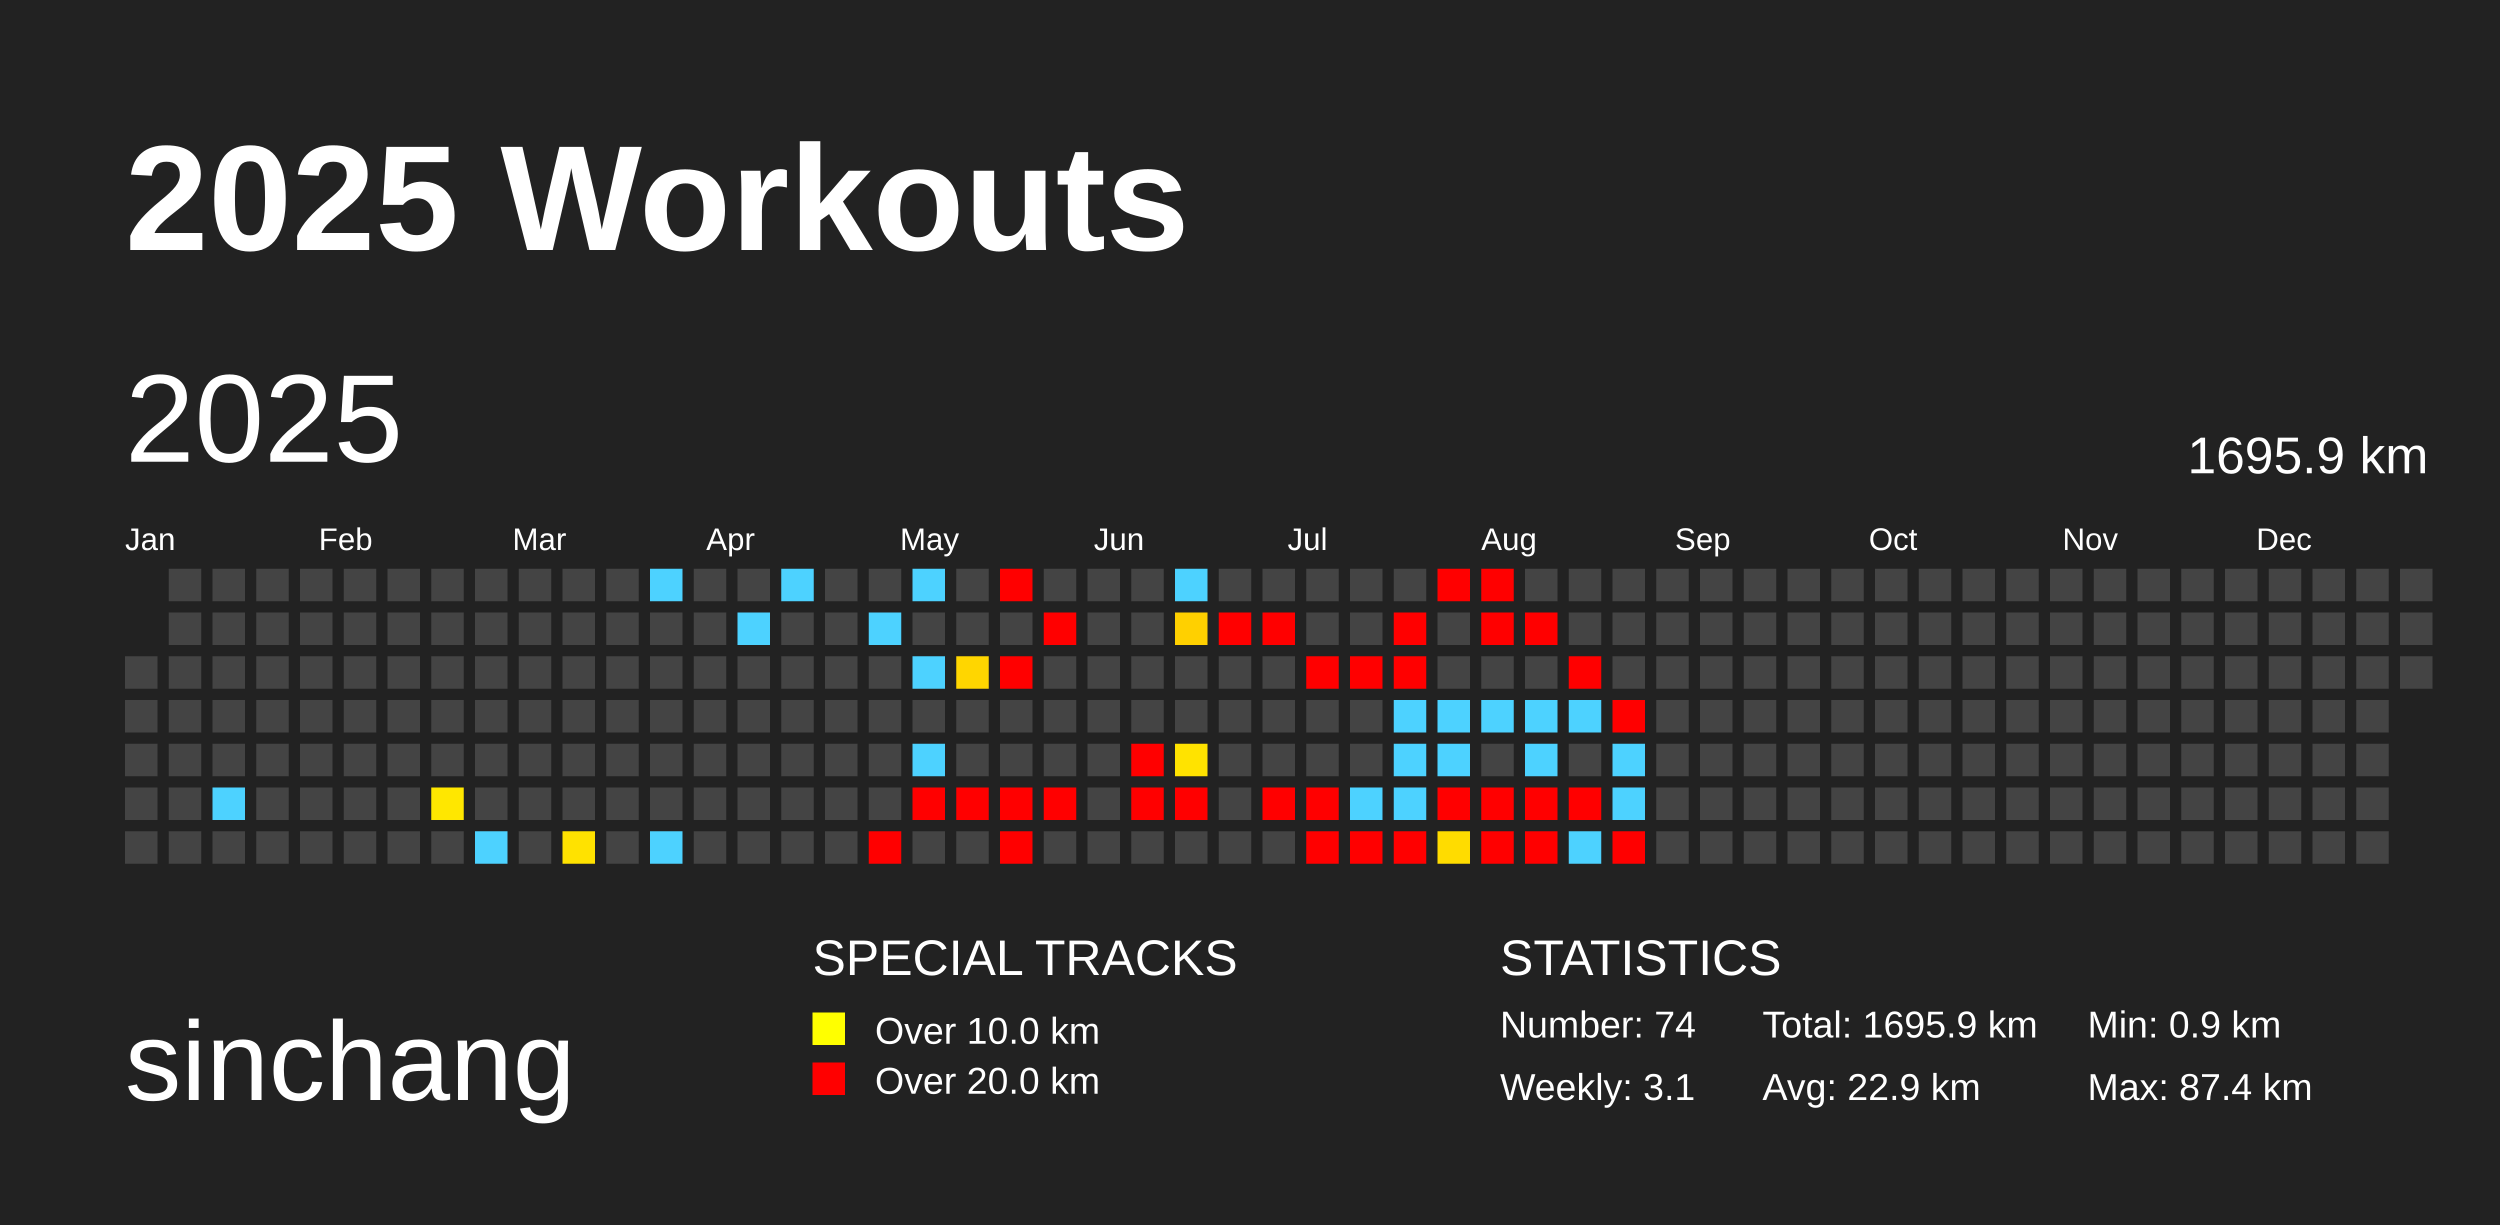
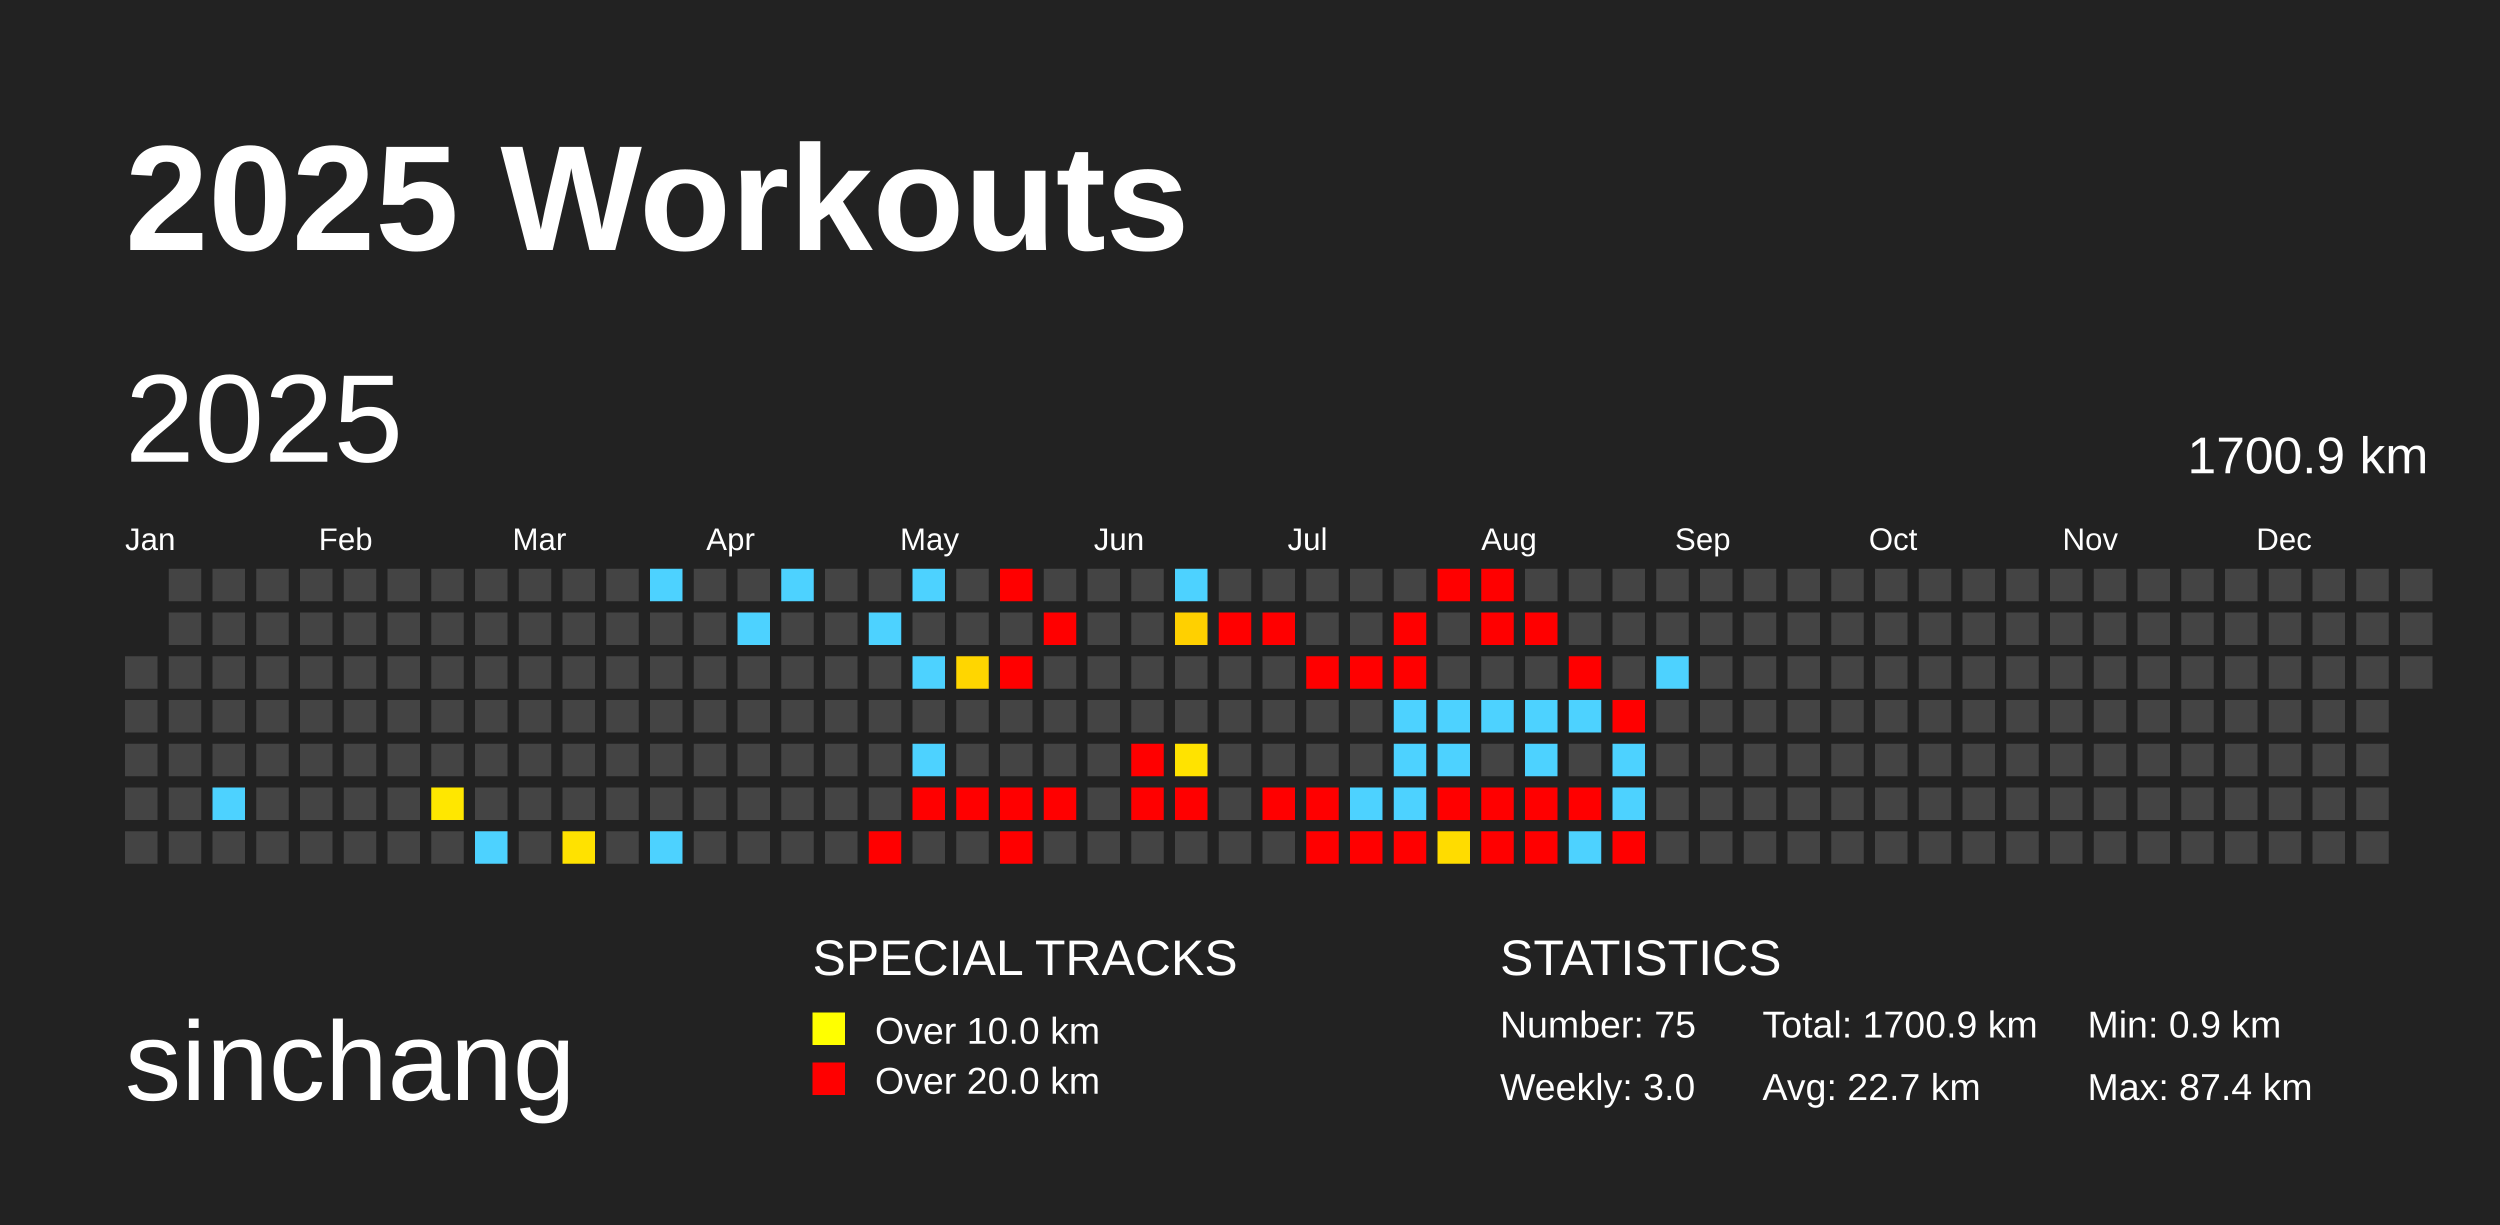
<svg xmlns="http://www.w3.org/2000/svg" baseProfile="full" height="98mm" version="1.1" viewBox="0,0,200,98" width="200mm">
  <defs />
  <rect fill="#222222" height="98" width="200" x="0" y="0" />
  <text fill="#FFFFFF" style="font-size:12px; font-family:Arial; font-weight:bold;" x="10" y="20">2025 Workouts</text>
  <text fill="#FFFFFF" style="font-size:9px; font-family:Arial" x="10" y="88">sinchang</text>
  <text fill="#FFFFFF" style="font-size:4px; font-family:Arial" x="65" y="78">SPECIAL TRACKS</text>
  <rect fill="yellow" height="2.6" width="2.6" x="65" y="81" />
  <text fill="#FFFFFF" style="font-size:3px; font-family:Arial" x="70" y="83.5">Over 10.0 km</text>
  <rect fill="red" height="2.6" width="2.6" x="65" y="85" />
  <text fill="#FFFFFF" style="font-size:3px; font-family:Arial" x="70" y="87.5">Over 20.0 km</text>
  <text fill="#FFFFFF" style="font-size:4px; font-family:Arial" x="120" y="78">STATISTICS</text>
-   <text fill="#FFFFFF" style="font-size:3px; font-family:Arial" x="120" y="83">Number: 74</text>
-   <text fill="#FFFFFF" style="font-size:3px; font-family:Arial" x="120" y="88">Weekly: 3.1</text>
-   <text fill="#FFFFFF" style="font-size:3px; font-family:Arial" x="141" y="83">Total: 1695.9 km</text>
-   <text fill="#FFFFFF" style="font-size:3px; font-family:Arial" x="141" y="88">Avg: 22.9 km</text>
+   <text fill="#FFFFFF" style="font-size:3px; font-family:Arial" x="120" y="83">Number: 75</text>
+   <text fill="#FFFFFF" style="font-size:3px; font-family:Arial" x="120" y="88">Weekly: 3.0</text>
+   <text fill="#FFFFFF" style="font-size:3px; font-family:Arial" x="141" y="83">Total: 1700.9 km</text>
+   <text fill="#FFFFFF" style="font-size:3px; font-family:Arial" x="141" y="88">Avg: 22.7 km</text>
  <text fill="#FFFFFF" style="font-size:3px; font-family:Arial" x="167" y="83">Min: 0.9 km</text>
  <text fill="#FFFFFF" style="font-size:3px; font-family:Arial" x="167" y="88">Max: 87.4 km</text>
  <text dominant-baseline="hanging" fill="#FFFFFF" style="font-size:10.0px; font-family:Arial;" x="10" y="30">2025</text>
-   <text dominant-baseline="hanging" fill="#FFFFFF" style="font-size:4.125px; font-family:Arial;" x="175" y="35">1695.9 km</text>
+   <text dominant-baseline="hanging" fill="#FFFFFF" style="font-size:4.125px; font-family:Arial;" x="175" y="35">1700.9 km</text>
  <text fill="#FFFFFF" style="font-size:2.5px; font-family:Arial" x="10.0" y="44">Jan</text>
  <text fill="#FFFFFF" style="font-size:2.5px; font-family:Arial" x="25.5" y="44">Feb</text>
  <text fill="#FFFFFF" style="font-size:2.5px; font-family:Arial" x="41.0" y="44">Mar</text>
  <text fill="#FFFFFF" style="font-size:2.5px; font-family:Arial" x="56.5" y="44">Apr</text>
  <text fill="#FFFFFF" style="font-size:2.5px; font-family:Arial" x="72.0" y="44">May</text>
  <text fill="#FFFFFF" style="font-size:2.5px; font-family:Arial" x="87.5" y="44">Jun</text>
  <text fill="#FFFFFF" style="font-size:2.5px; font-family:Arial" x="103.0" y="44">Jul</text>
  <text fill="#FFFFFF" style="font-size:2.5px; font-family:Arial" x="118.5" y="44">Aug</text>
  <text fill="#FFFFFF" style="font-size:2.5px; font-family:Arial" x="134.0" y="44">Sep</text>
  <text fill="#FFFFFF" style="font-size:2.5px; font-family:Arial" x="149.5" y="44">Oct</text>
  <text fill="#FFFFFF" style="font-size:2.5px; font-family:Arial" x="165.0" y="44">Nov</text>
  <text fill="#FFFFFF" style="font-size:2.5px; font-family:Arial" x="180.5" y="44">Dec</text>
  <rect fill="#444444" height="2.6" width="2.6" x="10.0" y="52.5" />
  <rect fill="#444444" height="2.6" width="2.6" x="10.0" y="56.0" />
  <rect fill="#444444" height="2.6" width="2.6" x="10.0" y="59.5" />
  <rect fill="#444444" height="2.6" width="2.6" x="10.0" y="63.0" />
  <rect fill="#444444" height="2.6" width="2.6" x="10.0" y="66.5" />
  <rect fill="#444444" height="2.6" width="2.6" x="13.5" y="45.5" />
  <rect fill="#444444" height="2.6" width="2.6" x="13.5" y="49.0" />
  <rect fill="#444444" height="2.6" width="2.6" x="13.5" y="52.5" />
  <rect fill="#444444" height="2.6" width="2.6" x="13.5" y="56.0" />
  <rect fill="#444444" height="2.6" width="2.6" x="13.5" y="59.5" />
  <rect fill="#444444" height="2.6" width="2.6" x="13.5" y="63.0" />
  <rect fill="#444444" height="2.6" width="2.6" x="13.5" y="66.5" />
  <rect fill="#444444" height="2.6" width="2.6" x="17.0" y="45.5" />
  <rect fill="#444444" height="2.6" width="2.6" x="17.0" y="49.0" />
  <rect fill="#444444" height="2.6" width="2.6" x="17.0" y="52.5" />
  <rect fill="#444444" height="2.6" width="2.6" x="17.0" y="56.0" />
  <rect fill="#444444" height="2.6" width="2.6" x="17.0" y="59.5" />
  <rect fill="#4dd2ff" height="2.6" width="2.6" x="17.0" y="63.0" />
  <rect fill="#444444" height="2.6" width="2.6" x="17.0" y="66.5" />
  <rect fill="#444444" height="2.6" width="2.6" x="20.5" y="45.5" />
  <rect fill="#444444" height="2.6" width="2.6" x="20.5" y="49.0" />
  <rect fill="#444444" height="2.6" width="2.6" x="20.5" y="52.5" />
  <rect fill="#444444" height="2.6" width="2.6" x="20.5" y="56.0" />
  <rect fill="#444444" height="2.6" width="2.6" x="20.5" y="59.5" />
  <rect fill="#444444" height="2.6" width="2.6" x="20.5" y="63.0" />
  <rect fill="#444444" height="2.6" width="2.6" x="20.5" y="66.5" />
  <rect fill="#444444" height="2.6" width="2.6" x="24.0" y="45.5" />
  <rect fill="#444444" height="2.6" width="2.6" x="24.0" y="49.0" />
  <rect fill="#444444" height="2.6" width="2.6" x="24.0" y="52.5" />
  <rect fill="#444444" height="2.6" width="2.6" x="24.0" y="56.0" />
  <rect fill="#444444" height="2.6" width="2.6" x="24.0" y="59.5" />
  <rect fill="#444444" height="2.6" width="2.6" x="24.0" y="63.0" />
  <rect fill="#444444" height="2.6" width="2.6" x="24.0" y="66.5" />
  <rect fill="#444444" height="2.6" width="2.6" x="27.5" y="45.5" />
  <rect fill="#444444" height="2.6" width="2.6" x="27.5" y="49.0" />
  <rect fill="#444444" height="2.6" width="2.6" x="27.5" y="52.5" />
  <rect fill="#444444" height="2.6" width="2.6" x="27.5" y="56.0" />
  <rect fill="#444444" height="2.6" width="2.6" x="27.5" y="59.5" />
  <rect fill="#444444" height="2.6" width="2.6" x="27.5" y="63.0" />
  <rect fill="#444444" height="2.6" width="2.6" x="27.5" y="66.5" />
  <rect fill="#444444" height="2.6" width="2.6" x="31.0" y="45.5" />
  <rect fill="#444444" height="2.6" width="2.6" x="31.0" y="49.0" />
  <rect fill="#444444" height="2.6" width="2.6" x="31.0" y="52.5" />
  <rect fill="#444444" height="2.6" width="2.6" x="31.0" y="56.0" />
  <rect fill="#444444" height="2.6" width="2.6" x="31.0" y="59.5" />
  <rect fill="#444444" height="2.6" width="2.6" x="31.0" y="63.0" />
  <rect fill="#444444" height="2.6" width="2.6" x="31.0" y="66.5" />
  <rect fill="#444444" height="2.6" width="2.6" x="34.5" y="45.5" />
  <rect fill="#444444" height="2.6" width="2.6" x="34.5" y="49.0" />
  <rect fill="#444444" height="2.6" width="2.6" x="34.5" y="52.5" />
  <rect fill="#444444" height="2.6" width="2.6" x="34.5" y="56.0" />
  <rect fill="#444444" height="2.6" width="2.6" x="34.5" y="59.5" />
  <rect fill="#ffe700" height="2.6" width="2.6" x="34.5" y="63.0" />
  <rect fill="#444444" height="2.6" width="2.6" x="34.5" y="66.5" />
  <rect fill="#444444" height="2.6" width="2.6" x="38.0" y="45.5" />
  <rect fill="#444444" height="2.6" width="2.6" x="38.0" y="49.0" />
  <rect fill="#444444" height="2.6" width="2.6" x="38.0" y="52.5" />
  <rect fill="#444444" height="2.6" width="2.6" x="38.0" y="56.0" />
  <rect fill="#444444" height="2.6" width="2.6" x="38.0" y="59.5" />
  <rect fill="#444444" height="2.6" width="2.6" x="38.0" y="63.0" />
  <rect fill="#4dd2ff" height="2.6" width="2.6" x="38.0" y="66.5" />
  <rect fill="#444444" height="2.6" width="2.6" x="41.5" y="45.5" />
  <rect fill="#444444" height="2.6" width="2.6" x="41.5" y="49.0" />
  <rect fill="#444444" height="2.6" width="2.6" x="41.5" y="52.5" />
  <rect fill="#444444" height="2.6" width="2.6" x="41.5" y="56.0" />
  <rect fill="#444444" height="2.6" width="2.6" x="41.5" y="59.5" />
  <rect fill="#444444" height="2.6" width="2.6" x="41.5" y="63.0" />
  <rect fill="#444444" height="2.6" width="2.6" x="41.5" y="66.5" />
  <rect fill="#444444" height="2.6" width="2.6" x="45.0" y="45.5" />
  <rect fill="#444444" height="2.6" width="2.6" x="45.0" y="49.0" />
  <rect fill="#444444" height="2.6" width="2.6" x="45.0" y="52.5" />
  <rect fill="#444444" height="2.6" width="2.6" x="45.0" y="56.0" />
  <rect fill="#444444" height="2.6" width="2.6" x="45.0" y="59.5" />
  <rect fill="#444444" height="2.6" width="2.6" x="45.0" y="63.0" />
  <rect fill="#ffe200" height="2.6" width="2.6" x="45.0" y="66.5" />
  <rect fill="#444444" height="2.6" width="2.6" x="48.5" y="45.5" />
  <rect fill="#444444" height="2.6" width="2.6" x="48.5" y="49.0" />
  <rect fill="#444444" height="2.6" width="2.6" x="48.5" y="52.5" />
  <rect fill="#444444" height="2.6" width="2.6" x="48.5" y="56.0" />
  <rect fill="#444444" height="2.6" width="2.6" x="48.5" y="59.5" />
  <rect fill="#444444" height="2.6" width="2.6" x="48.5" y="63.0" />
  <rect fill="#444444" height="2.6" width="2.6" x="48.5" y="66.5" />
  <rect fill="#4dd2ff" height="2.6" width="2.6" x="52.0" y="45.5" />
  <rect fill="#444444" height="2.6" width="2.6" x="52.0" y="49.0" />
  <rect fill="#444444" height="2.6" width="2.6" x="52.0" y="52.5" />
  <rect fill="#444444" height="2.6" width="2.6" x="52.0" y="56.0" />
  <rect fill="#444444" height="2.6" width="2.6" x="52.0" y="59.5" />
  <rect fill="#444444" height="2.6" width="2.6" x="52.0" y="63.0" />
  <rect fill="#4dd2ff" height="2.6" width="2.6" x="52.0" y="66.5" />
  <rect fill="#444444" height="2.6" width="2.6" x="55.5" y="45.5" />
  <rect fill="#444444" height="2.6" width="2.6" x="55.5" y="49.0" />
  <rect fill="#444444" height="2.6" width="2.6" x="55.5" y="52.5" />
  <rect fill="#444444" height="2.6" width="2.6" x="55.5" y="56.0" />
  <rect fill="#444444" height="2.6" width="2.6" x="55.5" y="59.5" />
  <rect fill="#444444" height="2.6" width="2.6" x="55.5" y="63.0" />
  <rect fill="#444444" height="2.6" width="2.6" x="55.5" y="66.5" />
  <rect fill="#444444" height="2.6" width="2.6" x="59.0" y="45.5" />
  <rect fill="#4dd2ff" height="2.6" width="2.6" x="59.0" y="49.0" />
  <rect fill="#444444" height="2.6" width="2.6" x="59.0" y="52.5" />
  <rect fill="#444444" height="2.6" width="2.6" x="59.0" y="56.0" />
  <rect fill="#444444" height="2.6" width="2.6" x="59.0" y="59.5" />
  <rect fill="#444444" height="2.6" width="2.6" x="59.0" y="63.0" />
  <rect fill="#444444" height="2.6" width="2.6" x="59.0" y="66.5" />
  <rect fill="#4dd2ff" height="2.6" width="2.6" x="62.5" y="45.5" />
  <rect fill="#444444" height="2.6" width="2.6" x="62.5" y="49.0" />
  <rect fill="#444444" height="2.6" width="2.6" x="62.5" y="52.5" />
  <rect fill="#444444" height="2.6" width="2.6" x="62.5" y="56.0" />
  <rect fill="#444444" height="2.6" width="2.6" x="62.5" y="59.5" />
  <rect fill="#444444" height="2.6" width="2.6" x="62.5" y="63.0" />
  <rect fill="#444444" height="2.6" width="2.6" x="62.5" y="66.5" />
  <rect fill="#444444" height="2.6" width="2.6" x="66.0" y="45.5" />
  <rect fill="#444444" height="2.6" width="2.6" x="66.0" y="49.0" />
  <rect fill="#444444" height="2.6" width="2.6" x="66.0" y="52.5" />
  <rect fill="#444444" height="2.6" width="2.6" x="66.0" y="56.0" />
  <rect fill="#444444" height="2.6" width="2.6" x="66.0" y="59.5" />
  <rect fill="#444444" height="2.6" width="2.6" x="66.0" y="63.0" />
  <rect fill="#444444" height="2.6" width="2.6" x="66.0" y="66.5" />
  <rect fill="#444444" height="2.6" width="2.6" x="69.5" y="45.5" />
  <rect fill="#4dd2ff" height="2.6" width="2.6" x="69.5" y="49.0" />
  <rect fill="#444444" height="2.6" width="2.6" x="69.5" y="52.5" />
  <rect fill="#444444" height="2.6" width="2.6" x="69.5" y="56.0" />
  <rect fill="#444444" height="2.6" width="2.6" x="69.5" y="59.5" />
  <rect fill="#444444" height="2.6" width="2.6" x="69.5" y="63.0" />
  <rect fill="red" height="2.6" width="2.6" x="69.5" y="66.5" />
  <rect fill="#4dd2ff" height="2.6" width="2.6" x="73.0" y="45.5" />
  <rect fill="#444444" height="2.6" width="2.6" x="73.0" y="49.0" />
  <rect fill="#4dd2ff" height="2.6" width="2.6" x="73.0" y="52.5" />
  <rect fill="#444444" height="2.6" width="2.6" x="73.0" y="56.0" />
  <rect fill="#4dd2ff" height="2.6" width="2.6" x="73.0" y="59.5" />
  <rect fill="red" height="2.6" width="2.6" x="73.0" y="63.0" />
  <rect fill="#444444" height="2.6" width="2.6" x="73.0" y="66.5" />
  <rect fill="#444444" height="2.6" width="2.6" x="76.5" y="45.5" />
  <rect fill="#444444" height="2.6" width="2.6" x="76.5" y="49.0" />
  <rect fill="#ffd600" height="2.6" width="2.6" x="76.5" y="52.5" />
  <rect fill="#444444" height="2.6" width="2.6" x="76.5" y="56.0" />
  <rect fill="#444444" height="2.6" width="2.6" x="76.5" y="59.5" />
  <rect fill="red" height="2.6" width="2.6" x="76.5" y="63.0" />
  <rect fill="#444444" height="2.6" width="2.6" x="76.5" y="66.5" />
  <rect fill="red" height="2.6" width="2.6" x="80.0" y="45.5" />
  <rect fill="#444444" height="2.6" width="2.6" x="80.0" y="49.0" />
  <rect fill="red" height="2.6" width="2.6" x="80.0" y="52.5" />
  <rect fill="#444444" height="2.6" width="2.6" x="80.0" y="56.0" />
  <rect fill="#444444" height="2.6" width="2.6" x="80.0" y="59.5" />
  <rect fill="red" height="2.6" width="2.6" x="80.0" y="63.0" />
  <rect fill="red" height="2.6" width="2.6" x="80.0" y="66.5" />
  <rect fill="#444444" height="2.6" width="2.6" x="83.5" y="45.5" />
  <rect fill="red" height="2.6" width="2.6" x="83.5" y="49.0" />
  <rect fill="#444444" height="2.6" width="2.6" x="83.5" y="52.5" />
  <rect fill="#444444" height="2.6" width="2.6" x="83.5" y="56.0" />
  <rect fill="#444444" height="2.6" width="2.6" x="83.5" y="59.5" />
  <rect fill="red" height="2.6" width="2.6" x="83.5" y="63.0" />
  <rect fill="#444444" height="2.6" width="2.6" x="83.5" y="66.5" />
  <rect fill="#444444" height="2.6" width="2.6" x="87.0" y="45.5" />
  <rect fill="#444444" height="2.6" width="2.6" x="87.0" y="49.0" />
  <rect fill="#444444" height="2.6" width="2.6" x="87.0" y="52.5" />
  <rect fill="#444444" height="2.6" width="2.6" x="87.0" y="56.0" />
  <rect fill="#444444" height="2.6" width="2.6" x="87.0" y="59.5" />
  <rect fill="#444444" height="2.6" width="2.6" x="87.0" y="63.0" />
  <rect fill="#444444" height="2.6" width="2.6" x="87.0" y="66.5" />
  <rect fill="#444444" height="2.6" width="2.6" x="90.5" y="45.5" />
  <rect fill="#444444" height="2.6" width="2.6" x="90.5" y="49.0" />
  <rect fill="#444444" height="2.6" width="2.6" x="90.5" y="52.5" />
  <rect fill="#444444" height="2.6" width="2.6" x="90.5" y="56.0" />
  <rect fill="red" height="2.6" width="2.6" x="90.5" y="59.5" />
  <rect fill="red" height="2.6" width="2.6" x="90.5" y="63.0" />
  <rect fill="#444444" height="2.6" width="2.6" x="90.5" y="66.5" />
  <rect fill="#4dd2ff" height="2.6" width="2.6" x="94.0" y="45.5" />
  <rect fill="#ffd000" height="2.6" width="2.6" x="94.0" y="49.0" />
  <rect fill="#444444" height="2.6" width="2.6" x="94.0" y="52.5" />
  <rect fill="#444444" height="2.6" width="2.6" x="94.0" y="56.0" />
  <rect fill="#ffe300" height="2.6" width="2.6" x="94.0" y="59.5" />
  <rect fill="red" height="2.6" width="2.6" x="94.0" y="63.0" />
  <rect fill="#444444" height="2.6" width="2.6" x="94.0" y="66.5" />
  <rect fill="#444444" height="2.6" width="2.6" x="97.5" y="45.5" />
  <rect fill="red" height="2.6" width="2.6" x="97.5" y="49.0" />
  <rect fill="#444444" height="2.6" width="2.6" x="97.5" y="52.5" />
  <rect fill="#444444" height="2.6" width="2.6" x="97.5" y="56.0" />
  <rect fill="#444444" height="2.6" width="2.6" x="97.5" y="59.5" />
  <rect fill="#444444" height="2.6" width="2.6" x="97.5" y="63.0" />
  <rect fill="#444444" height="2.6" width="2.6" x="97.5" y="66.5" />
  <rect fill="#444444" height="2.6" width="2.6" x="101.0" y="45.5" />
  <rect fill="red" height="2.6" width="2.6" x="101.0" y="49.0" />
  <rect fill="#444444" height="2.6" width="2.6" x="101.0" y="52.5" />
  <rect fill="#444444" height="2.6" width="2.6" x="101.0" y="56.0" />
  <rect fill="#444444" height="2.6" width="2.6" x="101.0" y="59.5" />
  <rect fill="red" height="2.6" width="2.6" x="101.0" y="63.0" />
  <rect fill="#444444" height="2.6" width="2.6" x="101.0" y="66.5" />
  <rect fill="#444444" height="2.6" width="2.6" x="104.5" y="45.5" />
  <rect fill="#444444" height="2.6" width="2.6" x="104.5" y="49.0" />
  <rect fill="red" height="2.6" width="2.6" x="104.5" y="52.5" />
  <rect fill="#444444" height="2.6" width="2.6" x="104.5" y="56.0" />
  <rect fill="#444444" height="2.6" width="2.6" x="104.5" y="59.5" />
  <rect fill="red" height="2.6" width="2.6" x="104.5" y="63.0" />
  <rect fill="red" height="2.6" width="2.6" x="104.5" y="66.5" />
  <rect fill="#444444" height="2.6" width="2.6" x="108.0" y="45.5" />
  <rect fill="#444444" height="2.6" width="2.6" x="108.0" y="49.0" />
  <rect fill="red" height="2.6" width="2.6" x="108.0" y="52.5" />
  <rect fill="#444444" height="2.6" width="2.6" x="108.0" y="56.0" />
  <rect fill="#444444" height="2.6" width="2.6" x="108.0" y="59.5" />
  <rect fill="#4dd2ff" height="2.6" width="2.6" x="108.0" y="63.0" />
  <rect fill="red" height="2.6" width="2.6" x="108.0" y="66.5" />
  <rect fill="#444444" height="2.6" width="2.6" x="111.5" y="45.5" />
  <rect fill="red" height="2.6" width="2.6" x="111.5" y="49.0" />
  <rect fill="red" height="2.6" width="2.6" x="111.5" y="52.5" />
  <rect fill="#4dd2ff" height="2.6" width="2.6" x="111.5" y="56.0" />
  <rect fill="#4dd2ff" height="2.6" width="2.6" x="111.5" y="59.5" />
  <rect fill="#4dd2ff" height="2.6" width="2.6" x="111.5" y="63.0" />
  <rect fill="red" height="2.6" width="2.6" x="111.5" y="66.5" />
  <rect fill="red" height="2.6" width="2.6" x="115.0" y="45.5" />
  <rect fill="#444444" height="2.6" width="2.6" x="115.0" y="49.0" />
  <rect fill="#444444" height="2.6" width="2.6" x="115.0" y="52.5" />
  <rect fill="#4dd2ff" height="2.6" width="2.6" x="115.0" y="56.0" />
  <rect fill="#4dd2ff" height="2.6" width="2.6" x="115.0" y="59.5" />
  <rect fill="red" height="2.6" width="2.6" x="115.0" y="63.0" />
  <rect fill="#ffdc00" height="2.6" width="2.6" x="115.0" y="66.5" />
  <rect fill="red" height="2.6" width="2.6" x="118.5" y="45.5" />
  <rect fill="red" height="2.6" width="2.6" x="118.5" y="49.0" />
  <rect fill="#444444" height="2.6" width="2.6" x="118.5" y="52.5" />
  <rect fill="#4dd2ff" height="2.6" width="2.6" x="118.5" y="56.0" />
  <rect fill="#444444" height="2.6" width="2.6" x="118.5" y="59.5" />
  <rect fill="red" height="2.6" width="2.6" x="118.5" y="63.0" />
  <rect fill="red" height="2.6" width="2.6" x="118.5" y="66.5" />
  <rect fill="#444444" height="2.6" width="2.6" x="122.0" y="45.5" />
  <rect fill="red" height="2.6" width="2.6" x="122.0" y="49.0" />
  <rect fill="#444444" height="2.6" width="2.6" x="122.0" y="52.5" />
  <rect fill="#4dd2ff" height="2.6" width="2.6" x="122.0" y="56.0" />
  <rect fill="#4dd2ff" height="2.6" width="2.6" x="122.0" y="59.5" />
  <rect fill="red" height="2.6" width="2.6" x="122.0" y="63.0" />
  <rect fill="red" height="2.6" width="2.6" x="122.0" y="66.5" />
  <rect fill="#444444" height="2.6" width="2.6" x="125.5" y="45.5" />
  <rect fill="#444444" height="2.6" width="2.6" x="125.5" y="49.0" />
  <rect fill="red" height="2.6" width="2.6" x="125.5" y="52.5" />
  <rect fill="#4dd2ff" height="2.6" width="2.6" x="125.5" y="56.0" />
  <rect fill="#444444" height="2.6" width="2.6" x="125.5" y="59.5" />
  <rect fill="red" height="2.6" width="2.6" x="125.5" y="63.0" />
  <rect fill="#4dd2ff" height="2.6" width="2.6" x="125.5" y="66.5" />
  <rect fill="#444444" height="2.6" width="2.6" x="129.0" y="45.5" />
  <rect fill="#444444" height="2.6" width="2.6" x="129.0" y="49.0" />
  <rect fill="#444444" height="2.6" width="2.6" x="129.0" y="52.5" />
  <rect fill="red" height="2.6" width="2.6" x="129.0" y="56.0" />
  <rect fill="#4dd2ff" height="2.6" width="2.6" x="129.0" y="59.5" />
  <rect fill="#4dd2ff" height="2.6" width="2.6" x="129.0" y="63.0" />
  <rect fill="red" height="2.6" width="2.6" x="129.0" y="66.5" />
  <rect fill="#444444" height="2.6" width="2.6" x="132.5" y="45.5" />
  <rect fill="#444444" height="2.6" width="2.6" x="132.5" y="49.0" />
-   <rect fill="#444444" height="2.6" width="2.6" x="132.5" y="52.5" />
+   <rect fill="#4dd2ff" height="2.6" width="2.6" x="132.5" y="52.5" />
  <rect fill="#444444" height="2.6" width="2.6" x="132.5" y="56.0" />
  <rect fill="#444444" height="2.6" width="2.6" x="132.5" y="59.5" />
  <rect fill="#444444" height="2.6" width="2.6" x="132.5" y="63.0" />
  <rect fill="#444444" height="2.6" width="2.6" x="132.5" y="66.5" />
  <rect fill="#444444" height="2.6" width="2.6" x="136.0" y="45.5" />
  <rect fill="#444444" height="2.6" width="2.6" x="136.0" y="49.0" />
  <rect fill="#444444" height="2.6" width="2.6" x="136.0" y="52.5" />
  <rect fill="#444444" height="2.6" width="2.6" x="136.0" y="56.0" />
  <rect fill="#444444" height="2.6" width="2.6" x="136.0" y="59.5" />
  <rect fill="#444444" height="2.6" width="2.6" x="136.0" y="63.0" />
  <rect fill="#444444" height="2.6" width="2.6" x="136.0" y="66.5" />
  <rect fill="#444444" height="2.6" width="2.6" x="139.5" y="45.5" />
  <rect fill="#444444" height="2.6" width="2.6" x="139.5" y="49.0" />
  <rect fill="#444444" height="2.6" width="2.6" x="139.5" y="52.5" />
  <rect fill="#444444" height="2.6" width="2.6" x="139.5" y="56.0" />
  <rect fill="#444444" height="2.6" width="2.6" x="139.5" y="59.5" />
  <rect fill="#444444" height="2.6" width="2.6" x="139.5" y="63.0" />
  <rect fill="#444444" height="2.6" width="2.6" x="139.5" y="66.5" />
  <rect fill="#444444" height="2.6" width="2.6" x="143.0" y="45.5" />
  <rect fill="#444444" height="2.6" width="2.6" x="143.0" y="49.0" />
  <rect fill="#444444" height="2.6" width="2.6" x="143.0" y="52.5" />
  <rect fill="#444444" height="2.6" width="2.6" x="143.0" y="56.0" />
  <rect fill="#444444" height="2.6" width="2.6" x="143.0" y="59.5" />
  <rect fill="#444444" height="2.6" width="2.6" x="143.0" y="63.0" />
  <rect fill="#444444" height="2.6" width="2.6" x="143.0" y="66.5" />
  <rect fill="#444444" height="2.6" width="2.6" x="146.5" y="45.5" />
  <rect fill="#444444" height="2.6" width="2.6" x="146.5" y="49.0" />
  <rect fill="#444444" height="2.6" width="2.6" x="146.5" y="52.5" />
  <rect fill="#444444" height="2.6" width="2.6" x="146.5" y="56.0" />
  <rect fill="#444444" height="2.6" width="2.6" x="146.5" y="59.5" />
  <rect fill="#444444" height="2.6" width="2.6" x="146.5" y="63.0" />
  <rect fill="#444444" height="2.6" width="2.6" x="146.5" y="66.5" />
  <rect fill="#444444" height="2.6" width="2.6" x="150.0" y="45.5" />
  <rect fill="#444444" height="2.6" width="2.6" x="150.0" y="49.0" />
  <rect fill="#444444" height="2.6" width="2.6" x="150.0" y="52.5" />
  <rect fill="#444444" height="2.6" width="2.6" x="150.0" y="56.0" />
  <rect fill="#444444" height="2.6" width="2.6" x="150.0" y="59.5" />
  <rect fill="#444444" height="2.6" width="2.6" x="150.0" y="63.0" />
  <rect fill="#444444" height="2.6" width="2.6" x="150.0" y="66.5" />
  <rect fill="#444444" height="2.6" width="2.6" x="153.5" y="45.5" />
  <rect fill="#444444" height="2.6" width="2.6" x="153.5" y="49.0" />
  <rect fill="#444444" height="2.6" width="2.6" x="153.5" y="52.5" />
  <rect fill="#444444" height="2.6" width="2.6" x="153.5" y="56.0" />
  <rect fill="#444444" height="2.6" width="2.6" x="153.5" y="59.5" />
  <rect fill="#444444" height="2.6" width="2.6" x="153.5" y="63.0" />
  <rect fill="#444444" height="2.6" width="2.6" x="153.5" y="66.5" />
  <rect fill="#444444" height="2.6" width="2.6" x="157.0" y="45.5" />
  <rect fill="#444444" height="2.6" width="2.6" x="157.0" y="49.0" />
  <rect fill="#444444" height="2.6" width="2.6" x="157.0" y="52.5" />
  <rect fill="#444444" height="2.6" width="2.6" x="157.0" y="56.0" />
  <rect fill="#444444" height="2.6" width="2.6" x="157.0" y="59.5" />
  <rect fill="#444444" height="2.6" width="2.6" x="157.0" y="63.0" />
  <rect fill="#444444" height="2.6" width="2.6" x="157.0" y="66.5" />
  <rect fill="#444444" height="2.6" width="2.6" x="160.5" y="45.5" />
  <rect fill="#444444" height="2.6" width="2.6" x="160.5" y="49.0" />
  <rect fill="#444444" height="2.6" width="2.6" x="160.5" y="52.5" />
  <rect fill="#444444" height="2.6" width="2.6" x="160.5" y="56.0" />
  <rect fill="#444444" height="2.6" width="2.6" x="160.5" y="59.5" />
  <rect fill="#444444" height="2.6" width="2.6" x="160.5" y="63.0" />
  <rect fill="#444444" height="2.6" width="2.6" x="160.5" y="66.5" />
  <rect fill="#444444" height="2.6" width="2.6" x="164.0" y="45.5" />
  <rect fill="#444444" height="2.6" width="2.6" x="164.0" y="49.0" />
  <rect fill="#444444" height="2.6" width="2.6" x="164.0" y="52.5" />
  <rect fill="#444444" height="2.6" width="2.6" x="164.0" y="56.0" />
  <rect fill="#444444" height="2.6" width="2.6" x="164.0" y="59.5" />
  <rect fill="#444444" height="2.6" width="2.6" x="164.0" y="63.0" />
  <rect fill="#444444" height="2.6" width="2.6" x="164.0" y="66.5" />
  <rect fill="#444444" height="2.6" width="2.6" x="167.5" y="45.5" />
  <rect fill="#444444" height="2.6" width="2.6" x="167.5" y="49.0" />
  <rect fill="#444444" height="2.6" width="2.6" x="167.5" y="52.5" />
  <rect fill="#444444" height="2.6" width="2.6" x="167.5" y="56.0" />
  <rect fill="#444444" height="2.6" width="2.6" x="167.5" y="59.5" />
  <rect fill="#444444" height="2.6" width="2.6" x="167.5" y="63.0" />
  <rect fill="#444444" height="2.6" width="2.6" x="167.5" y="66.5" />
  <rect fill="#444444" height="2.6" width="2.6" x="171.0" y="45.5" />
  <rect fill="#444444" height="2.6" width="2.6" x="171.0" y="49.0" />
  <rect fill="#444444" height="2.6" width="2.6" x="171.0" y="52.5" />
  <rect fill="#444444" height="2.6" width="2.6" x="171.0" y="56.0" />
  <rect fill="#444444" height="2.6" width="2.6" x="171.0" y="59.5" />
  <rect fill="#444444" height="2.6" width="2.6" x="171.0" y="63.0" />
  <rect fill="#444444" height="2.6" width="2.6" x="171.0" y="66.5" />
  <rect fill="#444444" height="2.6" width="2.6" x="174.5" y="45.5" />
  <rect fill="#444444" height="2.6" width="2.6" x="174.5" y="49.0" />
  <rect fill="#444444" height="2.6" width="2.6" x="174.5" y="52.5" />
  <rect fill="#444444" height="2.6" width="2.6" x="174.5" y="56.0" />
  <rect fill="#444444" height="2.6" width="2.6" x="174.5" y="59.5" />
  <rect fill="#444444" height="2.6" width="2.6" x="174.5" y="63.0" />
  <rect fill="#444444" height="2.6" width="2.6" x="174.5" y="66.5" />
  <rect fill="#444444" height="2.6" width="2.6" x="178.0" y="45.5" />
  <rect fill="#444444" height="2.6" width="2.6" x="178.0" y="49.0" />
  <rect fill="#444444" height="2.6" width="2.6" x="178.0" y="52.5" />
  <rect fill="#444444" height="2.6" width="2.6" x="178.0" y="56.0" />
  <rect fill="#444444" height="2.6" width="2.6" x="178.0" y="59.5" />
  <rect fill="#444444" height="2.6" width="2.6" x="178.0" y="63.0" />
  <rect fill="#444444" height="2.6" width="2.6" x="178.0" y="66.5" />
  <rect fill="#444444" height="2.6" width="2.6" x="181.5" y="45.5" />
  <rect fill="#444444" height="2.6" width="2.6" x="181.5" y="49.0" />
  <rect fill="#444444" height="2.6" width="2.6" x="181.5" y="52.5" />
  <rect fill="#444444" height="2.6" width="2.6" x="181.5" y="56.0" />
  <rect fill="#444444" height="2.6" width="2.6" x="181.5" y="59.5" />
  <rect fill="#444444" height="2.6" width="2.6" x="181.5" y="63.0" />
  <rect fill="#444444" height="2.6" width="2.6" x="181.5" y="66.5" />
  <rect fill="#444444" height="2.6" width="2.6" x="185.0" y="45.5" />
  <rect fill="#444444" height="2.6" width="2.6" x="185.0" y="49.0" />
  <rect fill="#444444" height="2.6" width="2.6" x="185.0" y="52.5" />
  <rect fill="#444444" height="2.6" width="2.6" x="185.0" y="56.0" />
  <rect fill="#444444" height="2.6" width="2.6" x="185.0" y="59.5" />
  <rect fill="#444444" height="2.6" width="2.6" x="185.0" y="63.0" />
  <rect fill="#444444" height="2.6" width="2.6" x="185.0" y="66.5" />
  <rect fill="#444444" height="2.6" width="2.6" x="188.5" y="45.5" />
  <rect fill="#444444" height="2.6" width="2.6" x="188.5" y="49.0" />
  <rect fill="#444444" height="2.6" width="2.6" x="188.5" y="52.5" />
  <rect fill="#444444" height="2.6" width="2.6" x="188.5" y="56.0" />
  <rect fill="#444444" height="2.6" width="2.6" x="188.5" y="59.5" />
  <rect fill="#444444" height="2.6" width="2.6" x="188.5" y="63.0" />
  <rect fill="#444444" height="2.6" width="2.6" x="188.5" y="66.5" />
  <rect fill="#444444" height="2.6" width="2.6" x="192.0" y="45.5" />
  <rect fill="#444444" height="2.6" width="2.6" x="192.0" y="49.0" />
  <rect fill="#444444" height="2.6" width="2.6" x="192.0" y="52.5" />
</svg>
